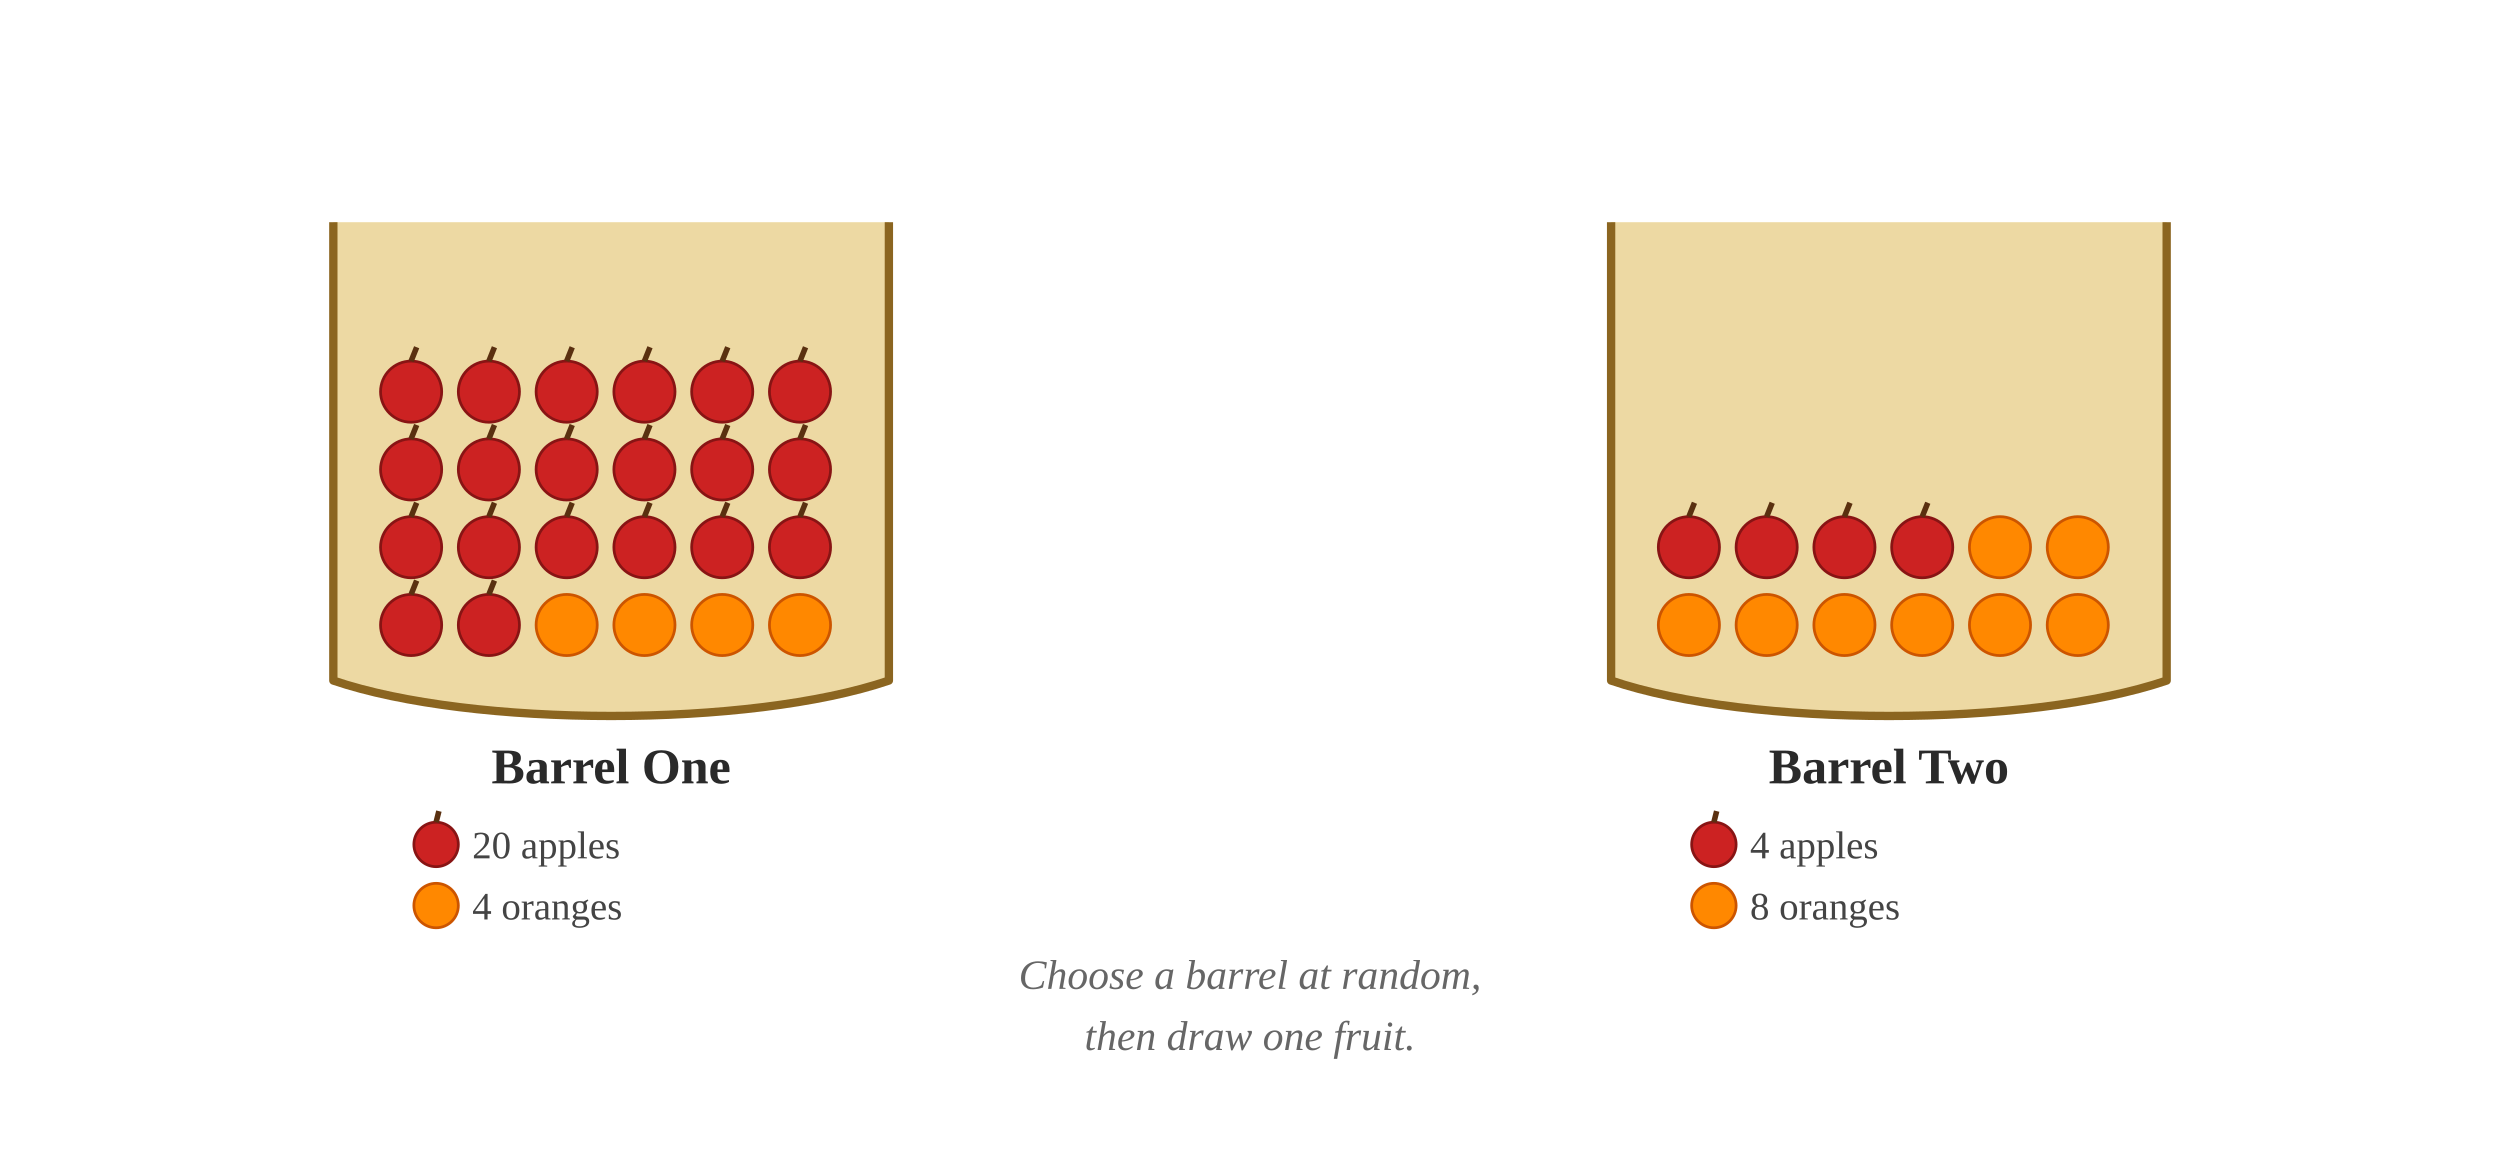
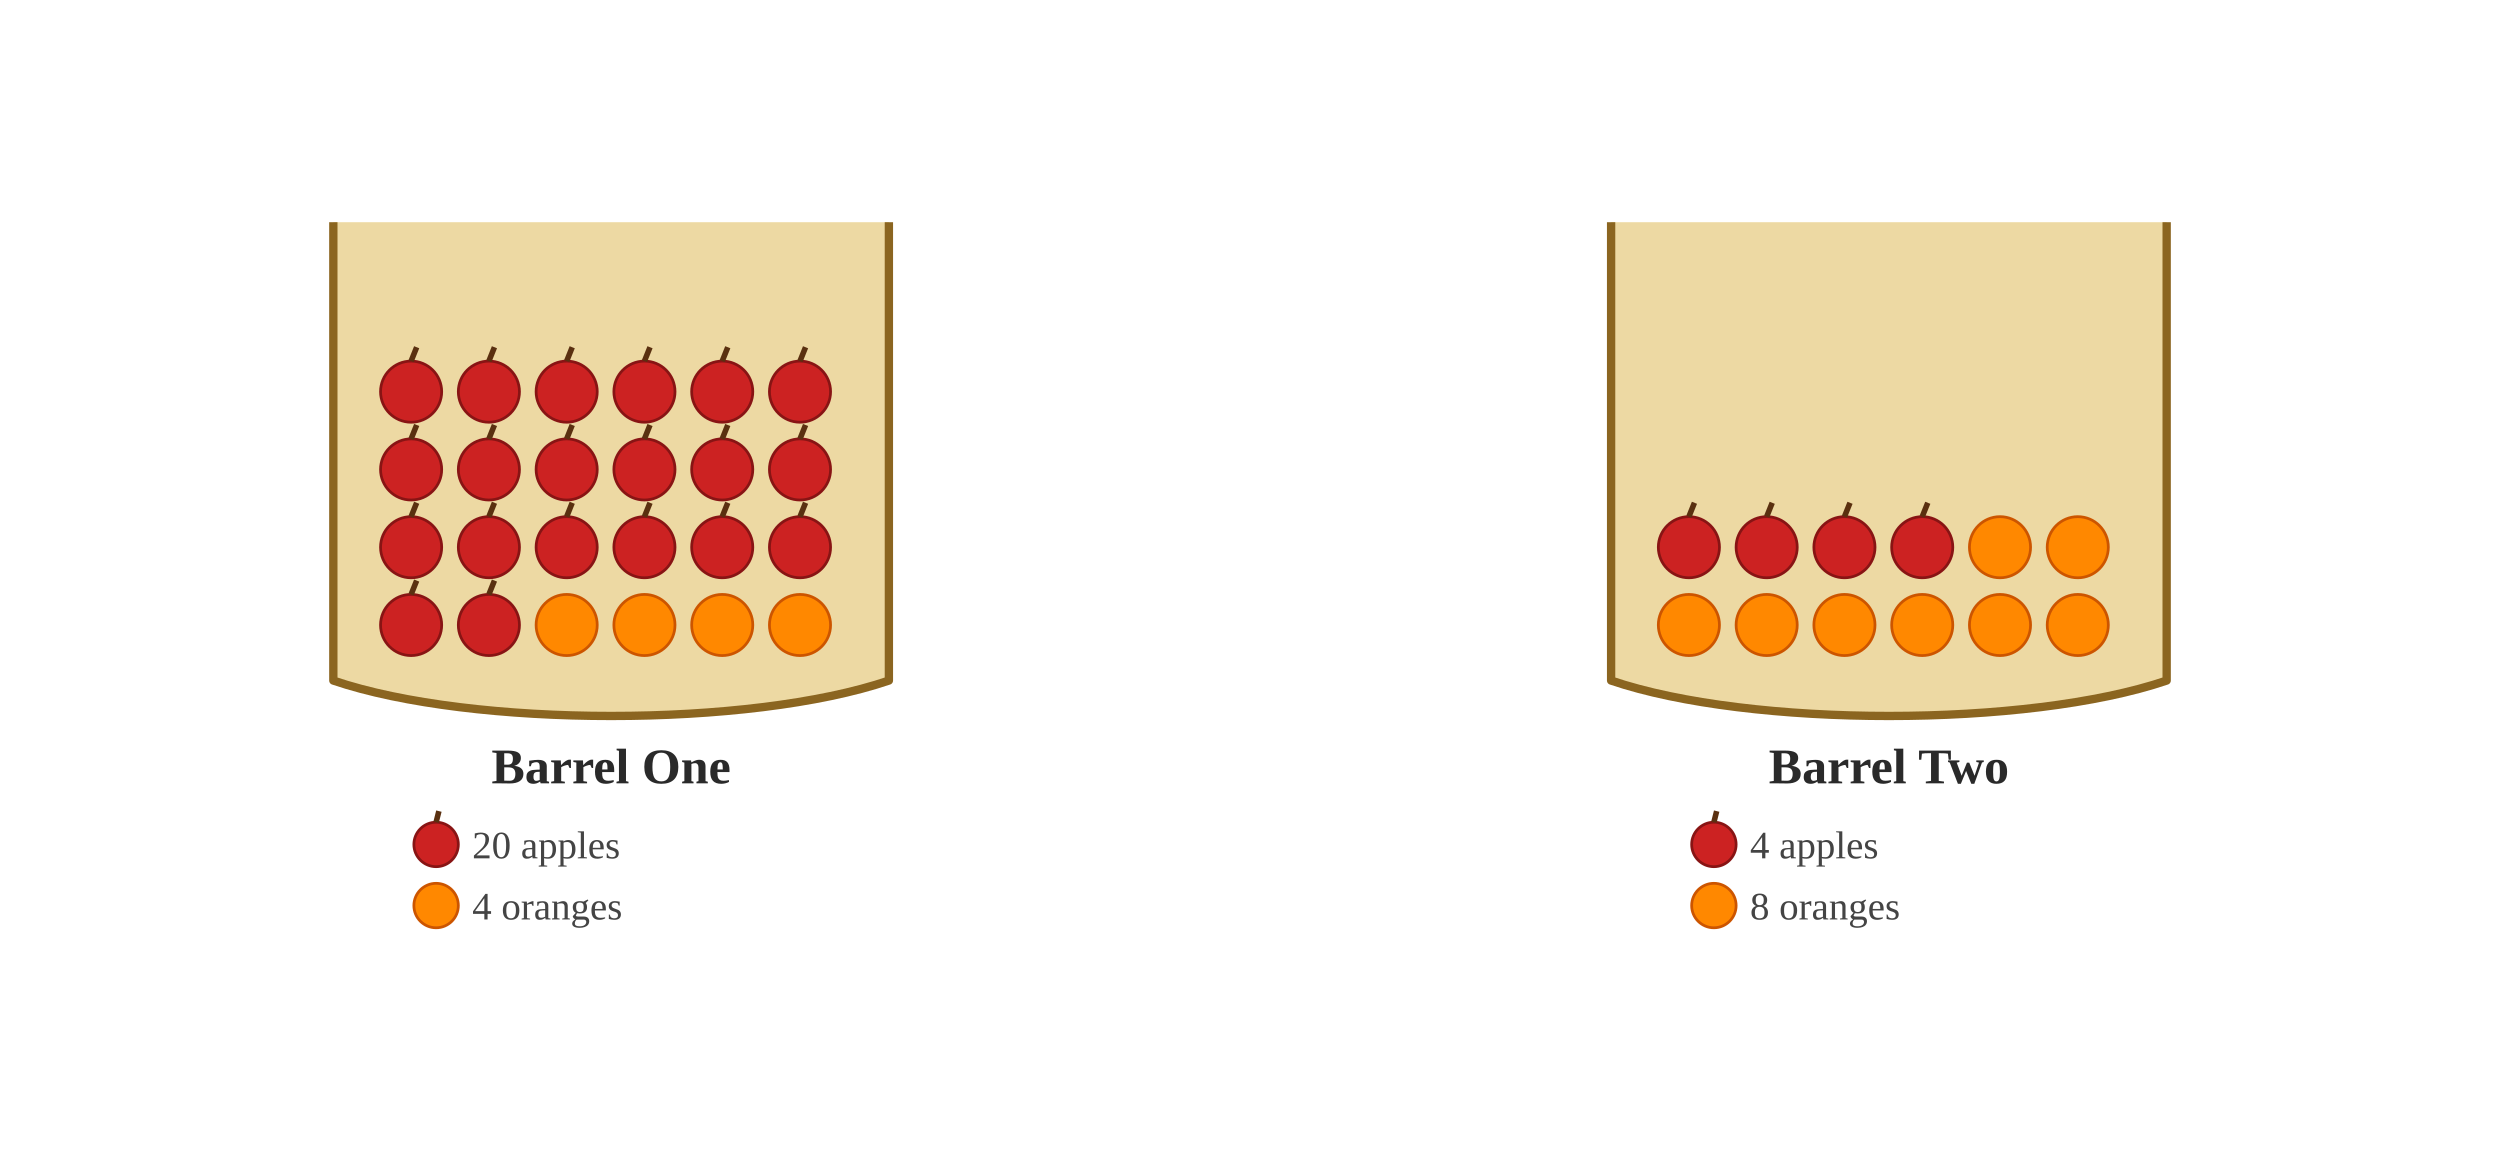
<svg xmlns="http://www.w3.org/2000/svg" viewBox="0 0 900 420" width="900" height="420">
  <defs>
    <clipPath id="b1clip">
      <rect x="120" y="75" width="200" height="175" />
    </clipPath>
    <clipPath id="b2clip">
      <rect x="580" y="75" width="200" height="175" />
    </clipPath>
  </defs>
  <path d="M 120,80 L 120,245 C 170,262 270,262 320,245 L 320,80 Z" fill="#EDD9A3" stroke="none" />
  <circle cx="148" cy="141" r="11" fill="#CC2222" stroke="#881414" stroke-width="1" clip-path="url(#b1clip)" />
  <circle cx="176" cy="141" r="11" fill="#CC2222" stroke="#881414" stroke-width="1" clip-path="url(#b1clip)" />
  <circle cx="204" cy="141" r="11" fill="#CC2222" stroke="#881414" stroke-width="1" clip-path="url(#b1clip)" />
  <circle cx="232" cy="141" r="11" fill="#CC2222" stroke="#881414" stroke-width="1" clip-path="url(#b1clip)" />
  <circle cx="260" cy="141" r="11" fill="#CC2222" stroke="#881414" stroke-width="1" clip-path="url(#b1clip)" />
  <circle cx="288" cy="141" r="11" fill="#CC2222" stroke="#881414" stroke-width="1" clip-path="url(#b1clip)" />
  <line x1="148" y1="130" x2="150" y2="125" stroke="#5A3010" stroke-width="2" clip-path="url(#b1clip)" />
  <line x1="176" y1="130" x2="178" y2="125" stroke="#5A3010" stroke-width="2" clip-path="url(#b1clip)" />
  <line x1="204" y1="130" x2="206" y2="125" stroke="#5A3010" stroke-width="2" clip-path="url(#b1clip)" />
  <line x1="232" y1="130" x2="234" y2="125" stroke="#5A3010" stroke-width="2" clip-path="url(#b1clip)" />
  <line x1="260" y1="130" x2="262" y2="125" stroke="#5A3010" stroke-width="2" clip-path="url(#b1clip)" />
  <line x1="288" y1="130" x2="290" y2="125" stroke="#5A3010" stroke-width="2" clip-path="url(#b1clip)" />
  <circle cx="148" cy="169" r="11" fill="#CC2222" stroke="#881414" stroke-width="1" clip-path="url(#b1clip)" />
  <circle cx="176" cy="169" r="11" fill="#CC2222" stroke="#881414" stroke-width="1" clip-path="url(#b1clip)" />
  <circle cx="204" cy="169" r="11" fill="#CC2222" stroke="#881414" stroke-width="1" clip-path="url(#b1clip)" />
  <circle cx="232" cy="169" r="11" fill="#CC2222" stroke="#881414" stroke-width="1" clip-path="url(#b1clip)" />
  <circle cx="260" cy="169" r="11" fill="#CC2222" stroke="#881414" stroke-width="1" clip-path="url(#b1clip)" />
  <circle cx="288" cy="169" r="11" fill="#CC2222" stroke="#881414" stroke-width="1" clip-path="url(#b1clip)" />
  <line x1="148" y1="158" x2="150" y2="153" stroke="#5A3010" stroke-width="2" clip-path="url(#b1clip)" />
  <line x1="176" y1="158" x2="178" y2="153" stroke="#5A3010" stroke-width="2" clip-path="url(#b1clip)" />
  <line x1="204" y1="158" x2="206" y2="153" stroke="#5A3010" stroke-width="2" clip-path="url(#b1clip)" />
  <line x1="232" y1="158" x2="234" y2="153" stroke="#5A3010" stroke-width="2" clip-path="url(#b1clip)" />
  <line x1="260" y1="158" x2="262" y2="153" stroke="#5A3010" stroke-width="2" clip-path="url(#b1clip)" />
  <line x1="288" y1="158" x2="290" y2="153" stroke="#5A3010" stroke-width="2" clip-path="url(#b1clip)" />
  <circle cx="148" cy="197" r="11" fill="#CC2222" stroke="#881414" stroke-width="1" clip-path="url(#b1clip)" />
  <circle cx="176" cy="197" r="11" fill="#CC2222" stroke="#881414" stroke-width="1" clip-path="url(#b1clip)" />
  <circle cx="204" cy="197" r="11" fill="#CC2222" stroke="#881414" stroke-width="1" clip-path="url(#b1clip)" />
  <circle cx="232" cy="197" r="11" fill="#CC2222" stroke="#881414" stroke-width="1" clip-path="url(#b1clip)" />
  <circle cx="260" cy="197" r="11" fill="#CC2222" stroke="#881414" stroke-width="1" clip-path="url(#b1clip)" />
  <circle cx="288" cy="197" r="11" fill="#CC2222" stroke="#881414" stroke-width="1" clip-path="url(#b1clip)" />
  <line x1="148" y1="186" x2="150" y2="181" stroke="#5A3010" stroke-width="2" clip-path="url(#b1clip)" />
  <line x1="176" y1="186" x2="178" y2="181" stroke="#5A3010" stroke-width="2" clip-path="url(#b1clip)" />
  <line x1="204" y1="186" x2="206" y2="181" stroke="#5A3010" stroke-width="2" clip-path="url(#b1clip)" />
  <line x1="232" y1="186" x2="234" y2="181" stroke="#5A3010" stroke-width="2" clip-path="url(#b1clip)" />
  <line x1="260" y1="186" x2="262" y2="181" stroke="#5A3010" stroke-width="2" clip-path="url(#b1clip)" />
  <line x1="288" y1="186" x2="290" y2="181" stroke="#5A3010" stroke-width="2" clip-path="url(#b1clip)" />
  <circle cx="148" cy="225" r="11" fill="#CC2222" stroke="#881414" stroke-width="1" clip-path="url(#b1clip)" />
  <circle cx="176" cy="225" r="11" fill="#CC2222" stroke="#881414" stroke-width="1" clip-path="url(#b1clip)" />
  <line x1="148" y1="214" x2="150" y2="209" stroke="#5A3010" stroke-width="2" clip-path="url(#b1clip)" />
  <line x1="176" y1="214" x2="178" y2="209" stroke="#5A3010" stroke-width="2" clip-path="url(#b1clip)" />
  <circle cx="204" cy="225" r="11" fill="#FF8800" stroke="#CC5500" stroke-width="1" clip-path="url(#b1clip)" />
  <circle cx="232" cy="225" r="11" fill="#FF8800" stroke="#CC5500" stroke-width="1" clip-path="url(#b1clip)" />
  <circle cx="260" cy="225" r="11" fill="#FF8800" stroke="#CC5500" stroke-width="1" clip-path="url(#b1clip)" />
  <circle cx="288" cy="225" r="11" fill="#FF8800" stroke="#CC5500" stroke-width="1" clip-path="url(#b1clip)" />
  <path d="M 120,80 L 120,245 C 170,262 270,262 320,245 L 320,80" fill="none" stroke="#8B6520" stroke-width="3" stroke-linejoin="round" />
-   <text x="220" y="282" font-family="Georgia, 'Times New Roman', serif" font-size="18" font-weight="bold" text-anchor="middle" fill="#2A2A2A">Barrel One</text>
+   <text x="220" y="282" font-size="18" font-weight="bold" text-anchor="middle" fill="#2A2A2A">Barrel One</text>
  <circle cx="157" cy="304" r="8" fill="#CC2222" stroke="#881414" stroke-width="1" />
  <line x1="157" y1="296" x2="158" y2="292" stroke="#5A3010" stroke-width="2" />
-   <text x="170" y="309" font-family="Georgia, 'Times New Roman', serif" font-size="14" fill="#444">20 apples</text>
+   <text x="170" y="309" font-size="14" fill="#444">20 apples</text>
  <circle cx="157" cy="326" r="8" fill="#FF8800" stroke="#CC5500" stroke-width="1" />
-   <text x="170" y="331" font-family="Georgia, 'Times New Roman', serif" font-size="14" fill="#444">4 oranges</text>
+   <text x="170" y="331" font-size="14" fill="#444">4 oranges</text>
  <path d="M 580,80 L 580,245 C 630,262 730,262 780,245 L 780,80 Z" fill="#EDD9A3" stroke="none" />
  <circle cx="608" cy="197" r="11" fill="#CC2222" stroke="#881414" stroke-width="1" clip-path="url(#b2clip)" />
  <circle cx="636" cy="197" r="11" fill="#CC2222" stroke="#881414" stroke-width="1" clip-path="url(#b2clip)" />
  <circle cx="664" cy="197" r="11" fill="#CC2222" stroke="#881414" stroke-width="1" clip-path="url(#b2clip)" />
  <circle cx="692" cy="197" r="11" fill="#CC2222" stroke="#881414" stroke-width="1" clip-path="url(#b2clip)" />
  <line x1="608" y1="186" x2="610" y2="181" stroke="#5A3010" stroke-width="2" clip-path="url(#b2clip)" />
  <line x1="636" y1="186" x2="638" y2="181" stroke="#5A3010" stroke-width="2" clip-path="url(#b2clip)" />
  <line x1="664" y1="186" x2="666" y2="181" stroke="#5A3010" stroke-width="2" clip-path="url(#b2clip)" />
  <line x1="692" y1="186" x2="694" y2="181" stroke="#5A3010" stroke-width="2" clip-path="url(#b2clip)" />
  <circle cx="720" cy="197" r="11" fill="#FF8800" stroke="#CC5500" stroke-width="1" clip-path="url(#b2clip)" />
  <circle cx="748" cy="197" r="11" fill="#FF8800" stroke="#CC5500" stroke-width="1" clip-path="url(#b2clip)" />
  <circle cx="608" cy="225" r="11" fill="#FF8800" stroke="#CC5500" stroke-width="1" clip-path="url(#b2clip)" />
  <circle cx="636" cy="225" r="11" fill="#FF8800" stroke="#CC5500" stroke-width="1" clip-path="url(#b2clip)" />
  <circle cx="664" cy="225" r="11" fill="#FF8800" stroke="#CC5500" stroke-width="1" clip-path="url(#b2clip)" />
  <circle cx="692" cy="225" r="11" fill="#FF8800" stroke="#CC5500" stroke-width="1" clip-path="url(#b2clip)" />
  <circle cx="720" cy="225" r="11" fill="#FF8800" stroke="#CC5500" stroke-width="1" clip-path="url(#b2clip)" />
  <circle cx="748" cy="225" r="11" fill="#FF8800" stroke="#CC5500" stroke-width="1" clip-path="url(#b2clip)" />
  <path d="M 580,80 L 580,245 C 630,262 730,262 780,245 L 780,80" fill="none" stroke="#8B6520" stroke-width="3" stroke-linejoin="round" />
-   <text x="680" y="282" font-family="Georgia, 'Times New Roman', serif" font-size="18" font-weight="bold" text-anchor="middle" fill="#2A2A2A">Barrel Two</text>
+   <text x="680" y="282" font-size="18" font-weight="bold" text-anchor="middle" fill="#2A2A2A">Barrel Two</text>
  <circle cx="617" cy="304" r="8" fill="#CC2222" stroke="#881414" stroke-width="1" />
  <line x1="617" y1="296" x2="618" y2="292" stroke="#5A3010" stroke-width="2" />
-   <text x="630" y="309" font-family="Georgia, 'Times New Roman', serif" font-size="14" fill="#444">4 apples</text>
+   <text x="630" y="309" font-size="14" fill="#444">4 apples</text>
  <circle cx="617" cy="326" r="8" fill="#FF8800" stroke="#CC5500" stroke-width="1" />
-   <text x="630" y="331" font-family="Georgia, 'Times New Roman', serif" font-size="14" fill="#444">8 oranges</text>
-   <text x="450" y="356" font-family="Georgia, 'Times New Roman', serif" font-size="15" font-style="italic" text-anchor="middle" fill="#666">Choose a barrel at random,</text>
-   <text x="450" y="378" font-family="Georgia, 'Times New Roman', serif" font-size="15" font-style="italic" text-anchor="middle" fill="#666">then draw one fruit.</text>
+   <text x="630" y="331" font-size="14" fill="#444">8 oranges</text>
</svg>
